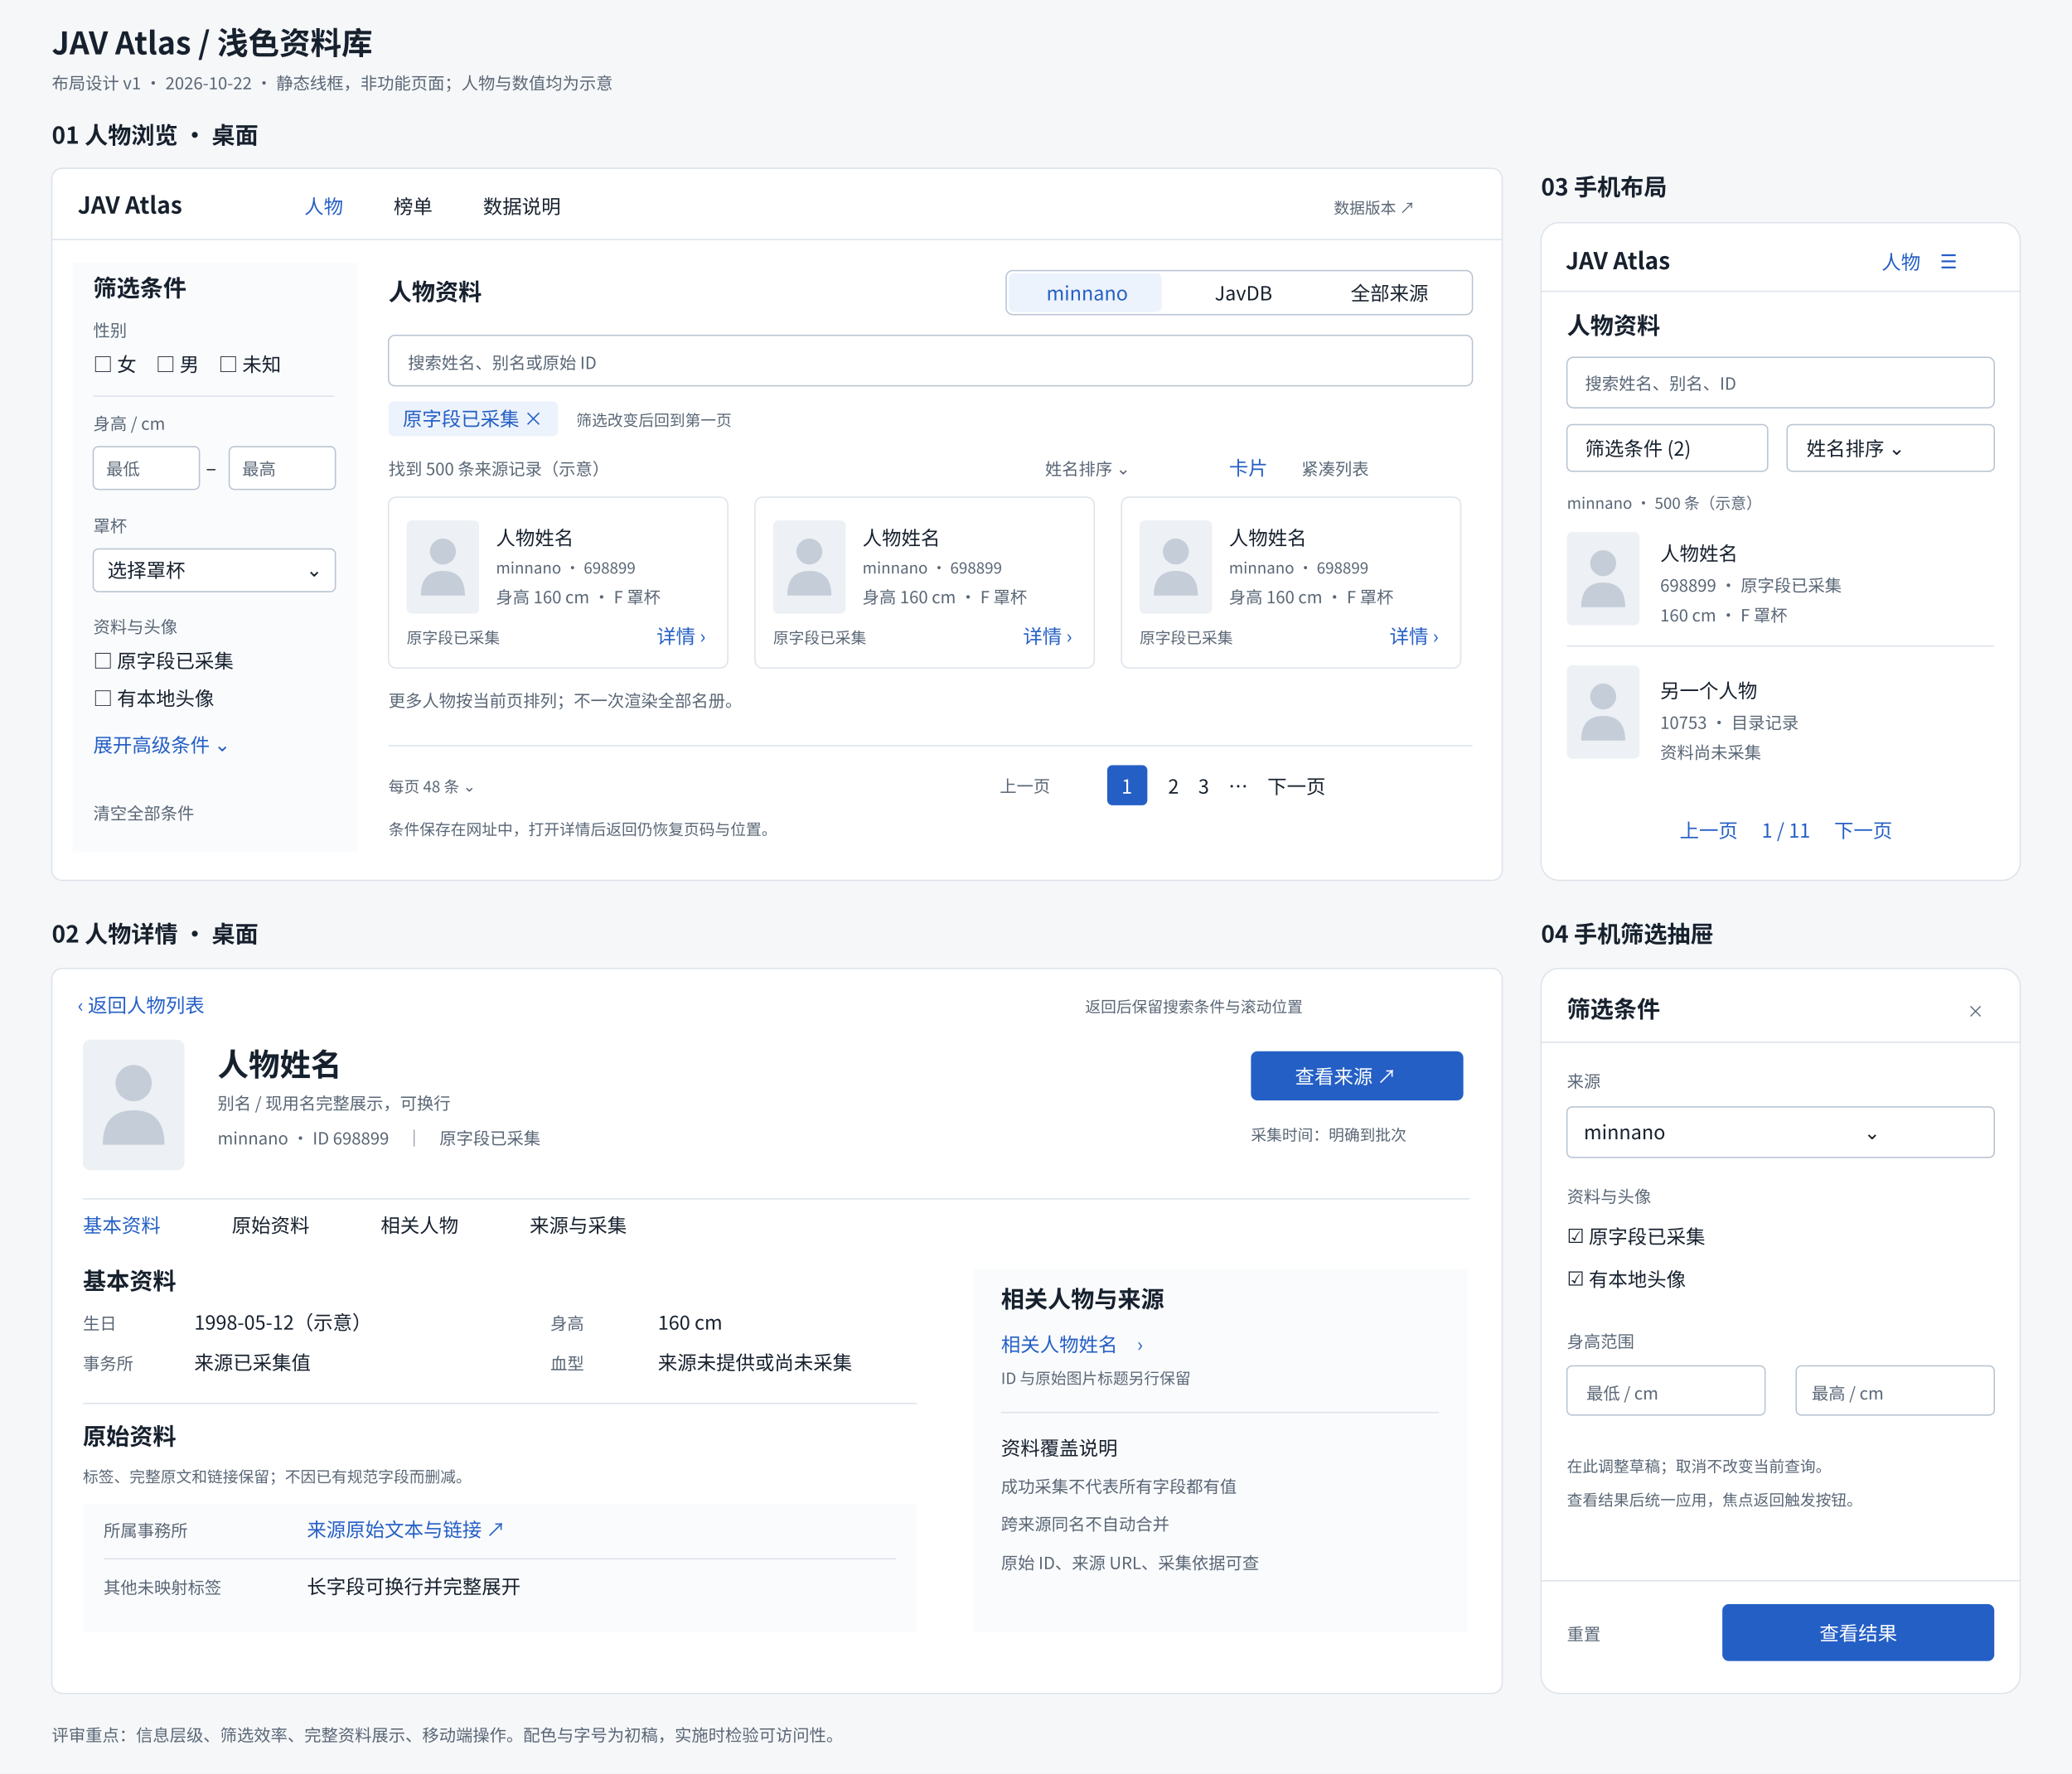
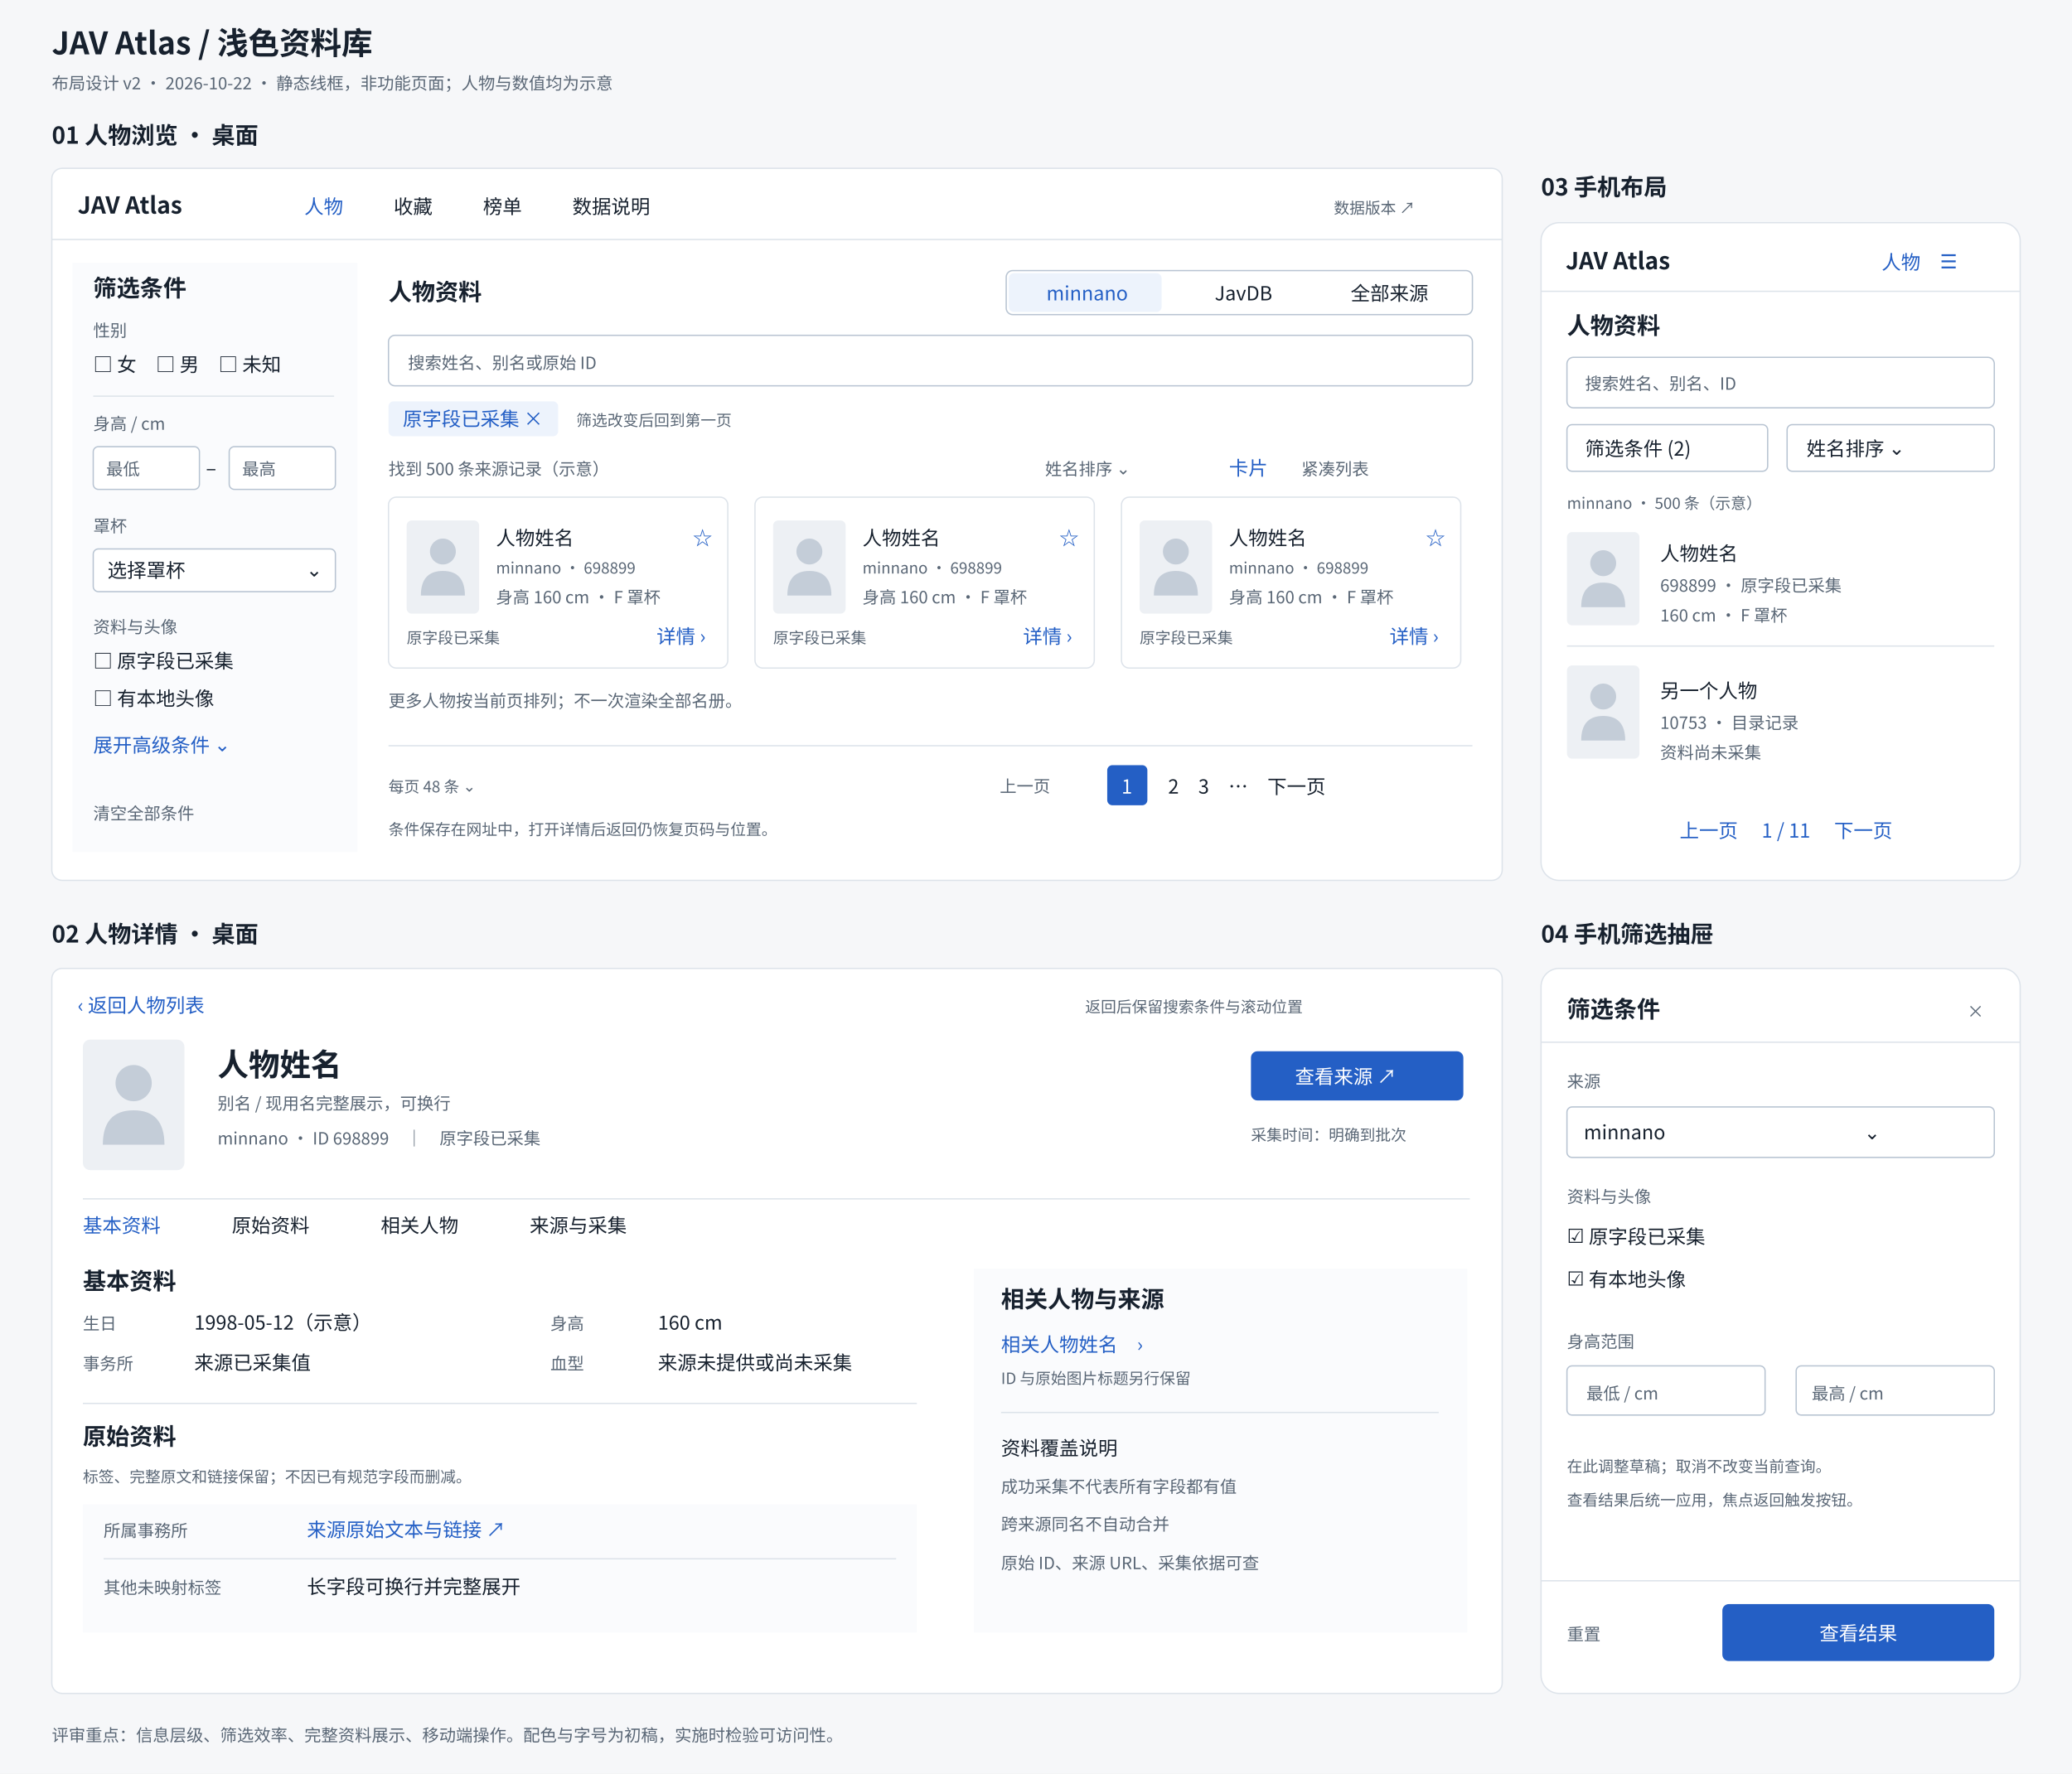
<svg xmlns="http://www.w3.org/2000/svg" width="1600" height="1370" viewBox="0 0 1600 1370">
  <defs>
    <style>
      text {font-family:'Microsoft YaHei','Noto Sans CJK SC',sans-serif;fill:#17212e;font-size:15px}
      .muted {fill:#596675;font-size:13px}.small{font-size:12px;fill:#596675}
      .heading{font-size:24px;font-weight:600}.section{font-size:18px;font-weight:600}
      .brand{font-size:18px;font-weight:600}.blue{fill:#245fc5}.white{fill:white}
      .panel{fill:white;stroke:#dde3ea}.control{fill:white;stroke:#b8c4d2}.line{stroke:#dde3ea}
      .tag{fill:#edf3fc}.portrait{fill:#edf0f4}
    </style>
    <g id="avatar">
      <rect width="56" height="72" rx="4" class="portrait" />
      <circle cx="28" cy="24" r="10" fill="#c4cdd8" />
      <path d="M11 58q0-19 17-19t17 19" fill="#c4cdd8" />
    </g>
    <g id="person-card">
      <rect width="262" height="132" rx="6" class="panel" />
      <use href="#avatar" x="14" y="18" />
      <text x="83" y="37">人物姓名</text>
+       <text x="235" y="37" class="blue">☆</text>
      <text x="83" y="59" class="small">minnano · 698899</text>
      <text x="83" y="82" class="muted">身高 160 cm · F 罩杯</text>
      <text x="14" y="113" class="small">原字段已采集</text>
      <text x="207" y="113" class="blue">详情 ›</text>
    </g>
  </defs>
  <rect width="1600" height="1370" fill="#f6f7f9" />
  <text x="40" y="42" class="heading">JAV Atlas / 浅色资料库</text>
-   <text x="40" y="69" class="muted">布局设计 v1 · 2026-10-22 · 静态线框，非功能页面；人物与数值均为示意</text>
+   <text x="40" y="69" class="muted">布局设计 v2 · 2026-10-22 · 静态线框，非功能页面；人物与数值均为示意</text>
  <text x="40" y="111" class="section">01 人物浏览 · 桌面</text>
  <rect x="40" y="130" width="1120" height="550" rx="8" class="panel" />
  <rect x="41" y="131" width="1118" height="54" fill="#fff" rx="8" />
  <line x1="40" y1="185" x2="1160" y2="185" class="line" />
  <text x="60" y="165" class="brand">JAV Atlas</text>
  <text x="235" y="165" class="blue">人物</text>
-   <text x="304" y="165">榜单</text>
-   <text x="373" y="165">数据说明</text>
+   <text x="304" y="165">收藏</text>
+   <text x="373" y="165">榜单</text>
+   <text x="442" y="165">数据说明</text>
  <text x="1030" y="165" class="small">数据版本 ↗</text>
  <rect x="56" y="203" width="220" height="455" fill="#fafbfd" />
  <text x="72" y="229" class="section">筛选条件</text>
  <text x="72" y="260" class="muted">性别</text>
  <text x="72" y="287">□ 女　□ 男　□ 未知</text>
  <line x1="72" y1="306" x2="258" y2="306" class="line" />
  <text x="72" y="332" class="muted">身高 / cm</text>
  <rect x="72" y="345" width="82" height="33" rx="4" class="control" />
  <text x="82" y="367" class="muted">最低</text>
  <text x="159" y="367">–</text>
  <rect x="177" y="345" width="82" height="33" rx="4" class="control" />
  <text x="187" y="367" class="muted">最高</text>
  <text x="72" y="411" class="muted">罩杯</text>
  <rect x="72" y="424" width="187" height="33" rx="4" class="control" />
  <text x="83" y="446">选择罩杯　　　　　　 ⌄</text>
  <text x="72" y="489" class="muted">资料与头像</text>
  <text x="72" y="516">□ 原字段已采集</text>
  <text x="72" y="545">□ 有本地头像</text>
  <text x="72" y="581" class="blue">展开高级条件 ⌄</text>
  <text x="72" y="633" class="muted">清空全部条件</text>
  <text x="300" y="232" class="section">人物资料</text>
  <rect x="777" y="209" width="360" height="34" rx="5" class="control" />
  <rect x="779" y="211" width="118" height="30" rx="4" class="tag" />
  <text x="808" y="232" class="blue">minnano</text>
  <text x="938" y="232">JavDB</text>
  <text x="1043" y="232">全部来源</text>
  <rect x="300" y="259" width="837" height="39" rx="5" class="control" />
  <text x="315" y="285" class="muted">搜索姓名、别名或原始 ID</text>
  <rect x="300" y="310" width="131" height="27" rx="4" class="tag" />
  <text x="311" y="329" class="blue">原字段已采集 ×</text>
  <text x="445" y="329" class="small">筛选改变后回到第一页</text>
  <text x="300" y="367" class="muted">找到 500 条来源记录（示意）</text>
  <text x="807" y="367" class="muted">姓名排序 ⌄</text>
  <text x="949" y="367" class="blue">卡片</text>
  <text x="1005" y="367" class="muted">紧凑列表</text>
  <use href="#person-card" x="300" y="384" />
  <use href="#person-card" x="583" y="384" />
  <use href="#person-card" x="866" y="384" />
  <text x="300" y="546" class="muted">更多人物按当前页排列；不一次渲染全部名册。</text>
  <line x1="300" y1="576" x2="1137" y2="576" class="line" />
  <text x="300" y="612" class="small">每页 48 条 ⌄</text>
  <text x="772" y="612" class="muted">上一页　</text>
  <rect x="855" y="591" width="31" height="31" rx="4" fill="#245fc5" />
  <text x="866" y="613" class="white">1</text>
  <text x="902" y="613">2　3　…　下一页</text>
  <text x="300" y="645" class="small">条件保存在网址中，打开详情后返回仍恢复页码与位置。</text>
  <text x="1190" y="151" class="section">03 手机布局</text>
  <rect x="1190" y="172" width="370" height="508" rx="14" class="panel" />
  <text x="1209" y="208" class="brand">JAV Atlas</text>
  <text x="1453" y="208" class="blue">人物　☰</text>
  <line x1="1190" y1="225" x2="1560" y2="225" class="line" />
  <text x="1210" y="258" class="section">人物资料</text>
  <rect x="1210" y="276" width="330" height="39" rx="5" class="control" />
  <text x="1224" y="301" class="muted">搜索姓名、别名、ID</text>
  <rect x="1210" y="328" width="155" height="36" rx="4" class="control" />
  <text x="1224" y="352">筛选条件 (2)</text>
  <rect x="1380" y="328" width="160" height="36" rx="4" class="control" />
  <text x="1395" y="352">姓名排序 ⌄</text>
  <text x="1210" y="393" class="small">minnano · 500 条（示意）</text>
  <use href="#avatar" x="1210" y="411" />
  <text x="1282" y="433">人物姓名</text>
  <text x="1282" y="457" class="muted">698899 · 原字段已采集</text>
  <text x="1282" y="480" class="muted">160 cm · F 罩杯</text>
  <line x1="1210" y1="499" x2="1540" y2="499" class="line" />
  <use href="#avatar" x="1210" y="514" />
  <text x="1282" y="539">另一个人物</text>
  <text x="1282" y="563" class="muted">10753 · 目录记录</text>
  <text x="1282" y="586" class="muted">资料尚未采集</text>
  <text x="1297" y="647" class="blue">上一页　 1 / 11　 下一页</text>
  <text x="40" y="728" class="section">02 人物详情 · 桌面</text>
  <rect x="40" y="748" width="1120" height="560" rx="8" class="panel" />
  <text x="60" y="782" class="blue">‹ 返回人物列表</text>
  <text x="838" y="782" class="small">返回后保留搜索条件与滚动位置</text>
  <use href="#avatar" transform="translate(64 803) scale(1.4)" />
  <text x="168" y="831" class="heading">人物姓名</text>
  <text x="168" y="857" class="muted">别名 / 现用名完整展示，可换行</text>
  <text x="168" y="884" class="muted">minnano · ID 698899　｜　原字段已采集</text>
  <rect x="966" y="812" width="164" height="38" rx="5" fill="#245fc5" />
  <text x="1000" y="837" class="white">查看来源 ↗</text>
  <text x="966" y="881" class="small">采集时间：明确到批次</text>
  <line x1="64" y1="926" x2="1135" y2="926" class="line" />
  <text x="64" y="952" class="blue">基本资料</text>
  <text x="179" y="952">原始资料</text>
  <text x="294" y="952">相关人物</text>
  <text x="409" y="952">来源与采集</text>
  <text x="64" y="996" class="section">基本资料</text>
  <text x="64" y="1027" class="muted">生日</text>
  <text x="150" y="1027">1998-05-12（示意）</text>
  <text x="425" y="1027" class="muted">身高</text>
  <text x="508" y="1027">160 cm</text>
  <text x="64" y="1058" class="muted">事务所</text>
  <text x="150" y="1058">来源已采集值</text>
  <text x="425" y="1058" class="muted">血型</text>
  <text x="508" y="1058">来源未提供或尚未采集</text>
  <line x1="64" y1="1084" x2="708" y2="1084" class="line" />
  <text x="64" y="1116" class="section">原始资料</text>
  <text x="64" y="1145" class="small">标签、完整原文和链接保留；不因已有规范字段而删减。</text>
  <rect x="64" y="1162" width="644" height="99" fill="#fafbfd" />
  <text x="80" y="1187" class="muted">所属事務所</text>
  <text x="237" y="1187" class="blue">来源原始文本与链接 ↗</text>
  <line x1="80" y1="1204" x2="692" y2="1204" class="line" />
  <text x="80" y="1231" class="muted">其他未映射标签</text>
  <text x="237" y="1231">长字段可换行并完整展开</text>
  <rect x="752" y="980" width="381" height="281" fill="#fafbfd" />
  <text x="773" y="1010" class="section">相关人物与来源</text>
  <text x="773" y="1044" class="blue">相关人物姓名　›</text>
  <text x="773" y="1069" class="small">ID 与原始图片标题另行保留</text>
  <line x1="773" y1="1091" x2="1111" y2="1091" class="line" />
  <text x="773" y="1124">资料覆盖说明</text>
  <text x="773" y="1153" class="muted">成功采集不代表所有字段都有值</text>
  <text x="773" y="1182" class="muted">跨来源同名不自动合并</text>
  <text x="773" y="1212" class="muted">原始 ID、来源 URL、采集依据可查</text>
  <text x="1190" y="728" class="section">04 手机筛选抽屉</text>
  <rect x="1190" y="748" width="370" height="560" rx="14" class="panel" />
  <text x="1210" y="786" class="section">筛选条件</text>
  <text x="1519" y="786" class="muted">×</text>
  <line x1="1190" y1="805" x2="1560" y2="805" class="line" />
  <text x="1210" y="840" class="muted">来源</text>
  <rect x="1210" y="855" width="330" height="39" rx="4" class="control" />
  <text x="1223" y="880">minnano　　　　　　　　　　 ⌄</text>
  <text x="1210" y="929" class="muted">资料与头像</text>
  <text x="1210" y="960">☑ 原字段已采集</text>
  <text x="1210" y="993">☑ 有本地头像</text>
  <text x="1210" y="1041" class="muted">身高范围</text>
  <rect x="1210" y="1055" width="153" height="38" rx="4" class="control" />
  <rect x="1387" y="1055" width="153" height="38" rx="4" class="control" />
  <text x="1225" y="1081" class="muted">最低 / cm</text>
  <text x="1399" y="1081" class="muted">最高 / cm</text>
  <text x="1210" y="1137" class="small">在此调整草稿；取消不改变当前查询。</text>
  <text x="1210" y="1163" class="small">查看结果后统一应用，焦点返回触发按钮。</text>
  <line x1="1190" y1="1221" x2="1560" y2="1221" class="line" />
  <text x="1210" y="1267" class="muted">重置</text>
  <rect x="1330" y="1239" width="210" height="44" rx="5" fill="#245fc5" />
  <text x="1405" y="1267" class="white">查看结果</text>
  <text x="40" y="1345" class="muted">评审重点：信息层级、筛选效率、完整资料展示、移动端操作。配色与字号为初稿，实施时检验可访问性。</text>
</svg>
